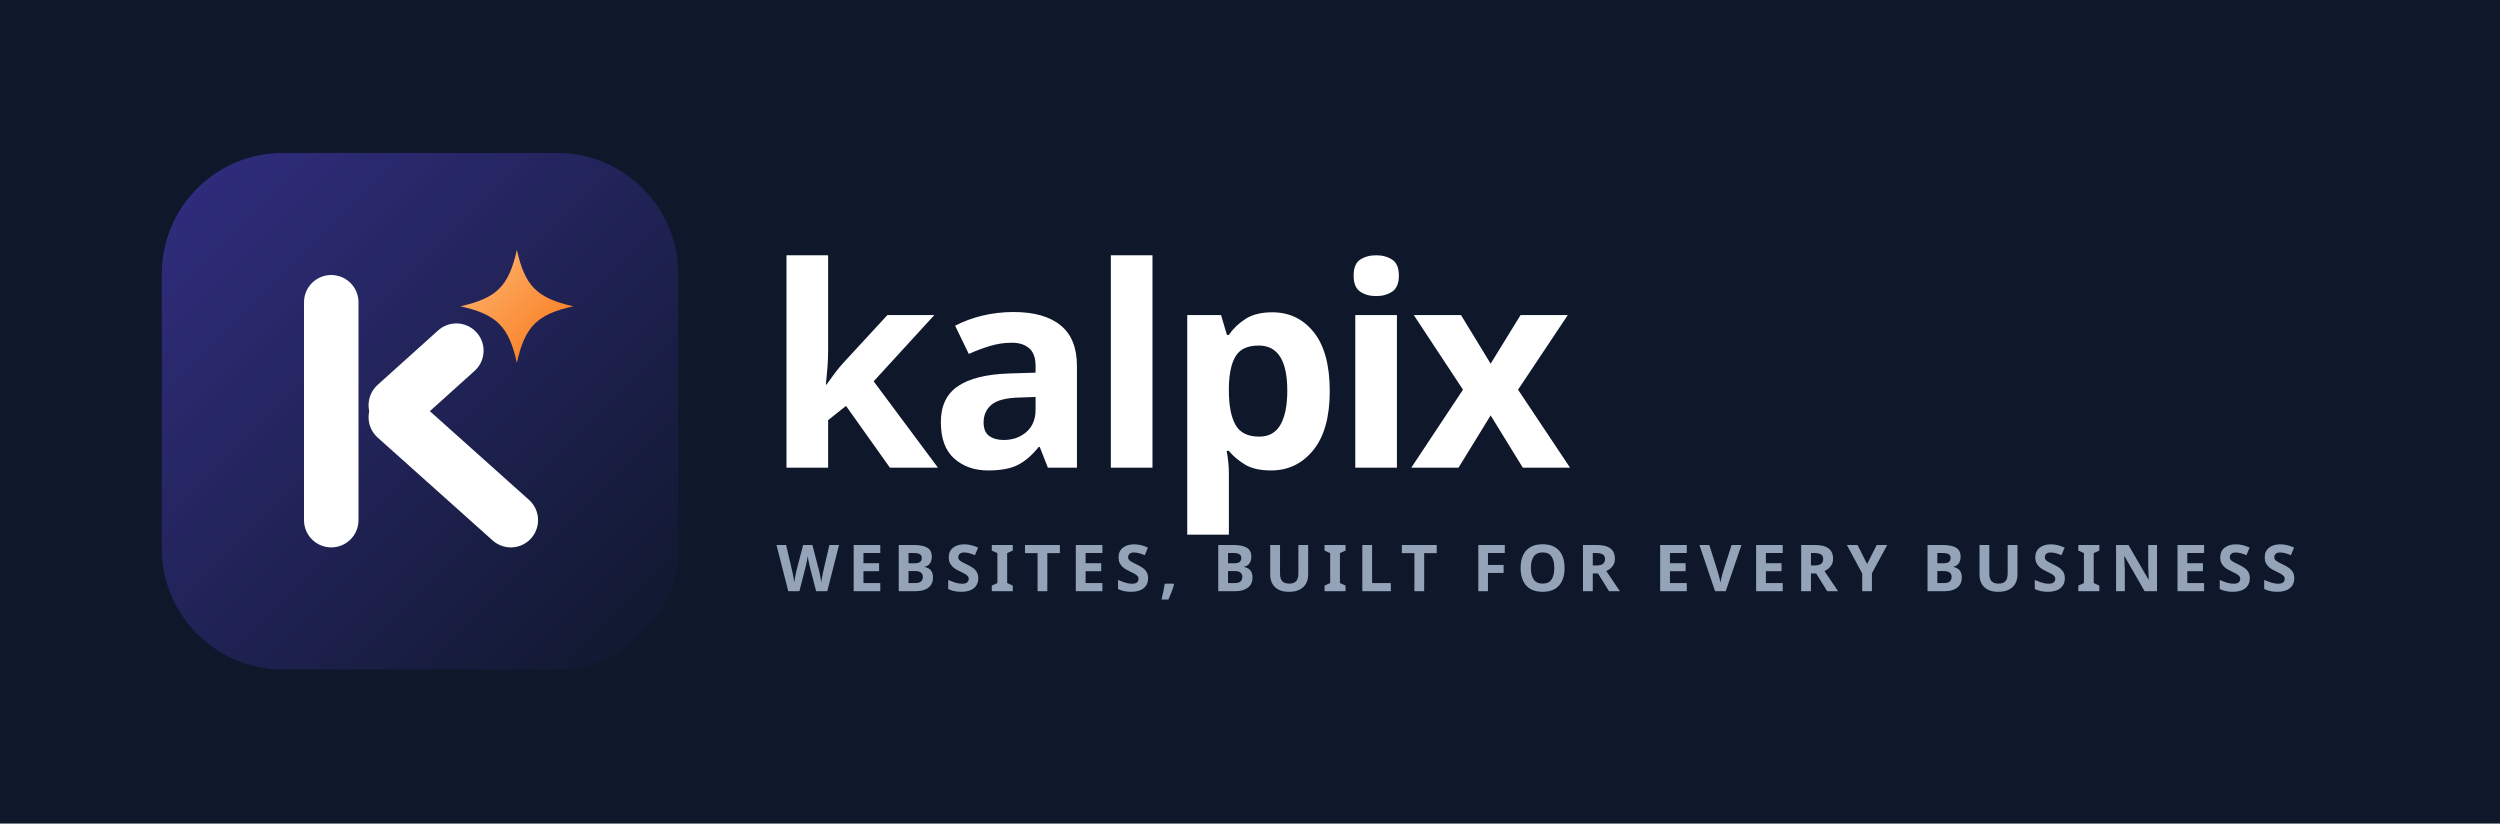
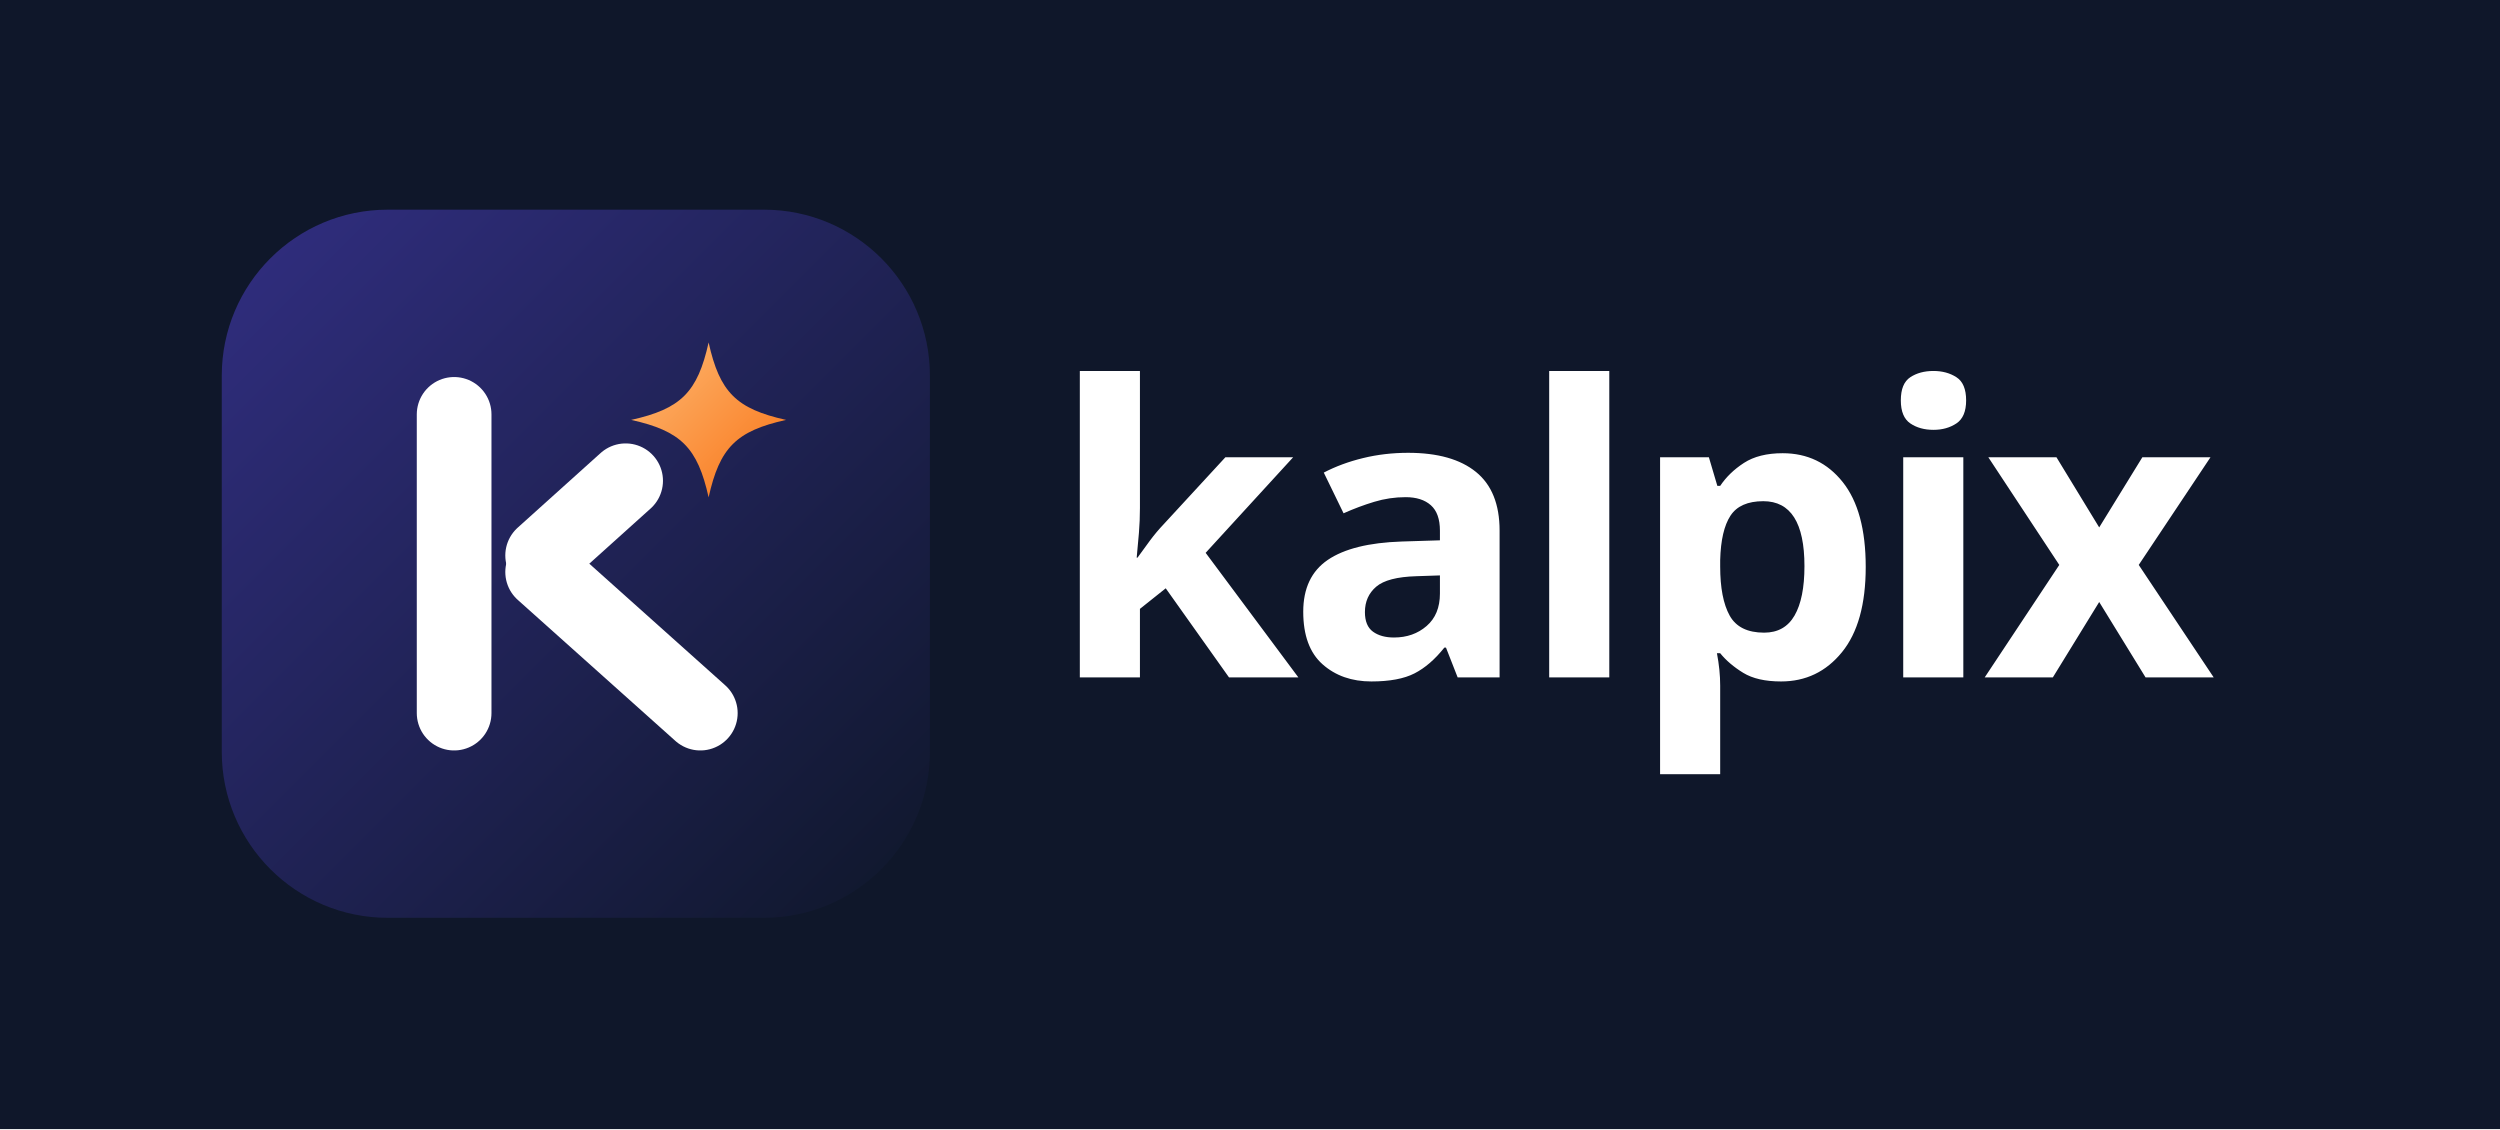
- <svg xmlns="http://www.w3.org/2000/svg" viewBox="0 0 1700 560" width="1700" height="560">
-   <rect width="1700" height="560" fill="#0F172A" />
+ <svg xmlns="http://www.w3.org/2000/svg" viewBox="0 0 1240 560" width="1240" height="560">
+   <rect width="1240" height="560" fill="#0F172A" />
  <g transform="translate(110,104) scale(0.686)">
    <defs>
      <linearGradient id="bg" x1="0" y1="0" x2="1" y2="1">
        <stop offset="0" stop-color="#312E81" />
        <stop offset="1" stop-color="#0F172A" />
      </linearGradient>
      <linearGradient id="spark" x1="0" y1="0" x2="1" y2="1">
        <stop offset="0" stop-color="#FDBA74" />
        <stop offset="1" stop-color="#F97316" />
      </linearGradient>
    </defs>
    <rect width="512" height="512" rx="120" fill="url(#bg)" />
    <g stroke="#FFFFFF" stroke-width="54" stroke-linecap="round" fill="none">
      <line x1="168" y1="148" x2="168" y2="364" />
      <line x1="232" y1="262" x2="346" y2="364" />
      <line x1="232" y1="250" x2="292" y2="196" />
    </g>
    <path d="M352 96 C360 132 372 144 408 152 C372 160 360 172 352 208 C344 172 332 160 296 152 C332 144 344 132 352 96 Z" fill="url(#spark)" />
  </g>
-   <text x="520" y="318" font-family="Sora" font-weight="700" font-size="190" letter-spacing="-6" fill="#FFFFFF">kalpix</text>
-   <text x="528" y="402" font-family="Manrope" font-weight="600" font-size="44" letter-spacing="6" fill="#94A3B8">WEBSITES, BUILT FOR EVERY BUSINESS</text>
+   <text x="520" y="336" font-family="Sora" font-weight="700" font-size="200" letter-spacing="-6" fill="#FFFFFF">kalpix</text>
</svg>
